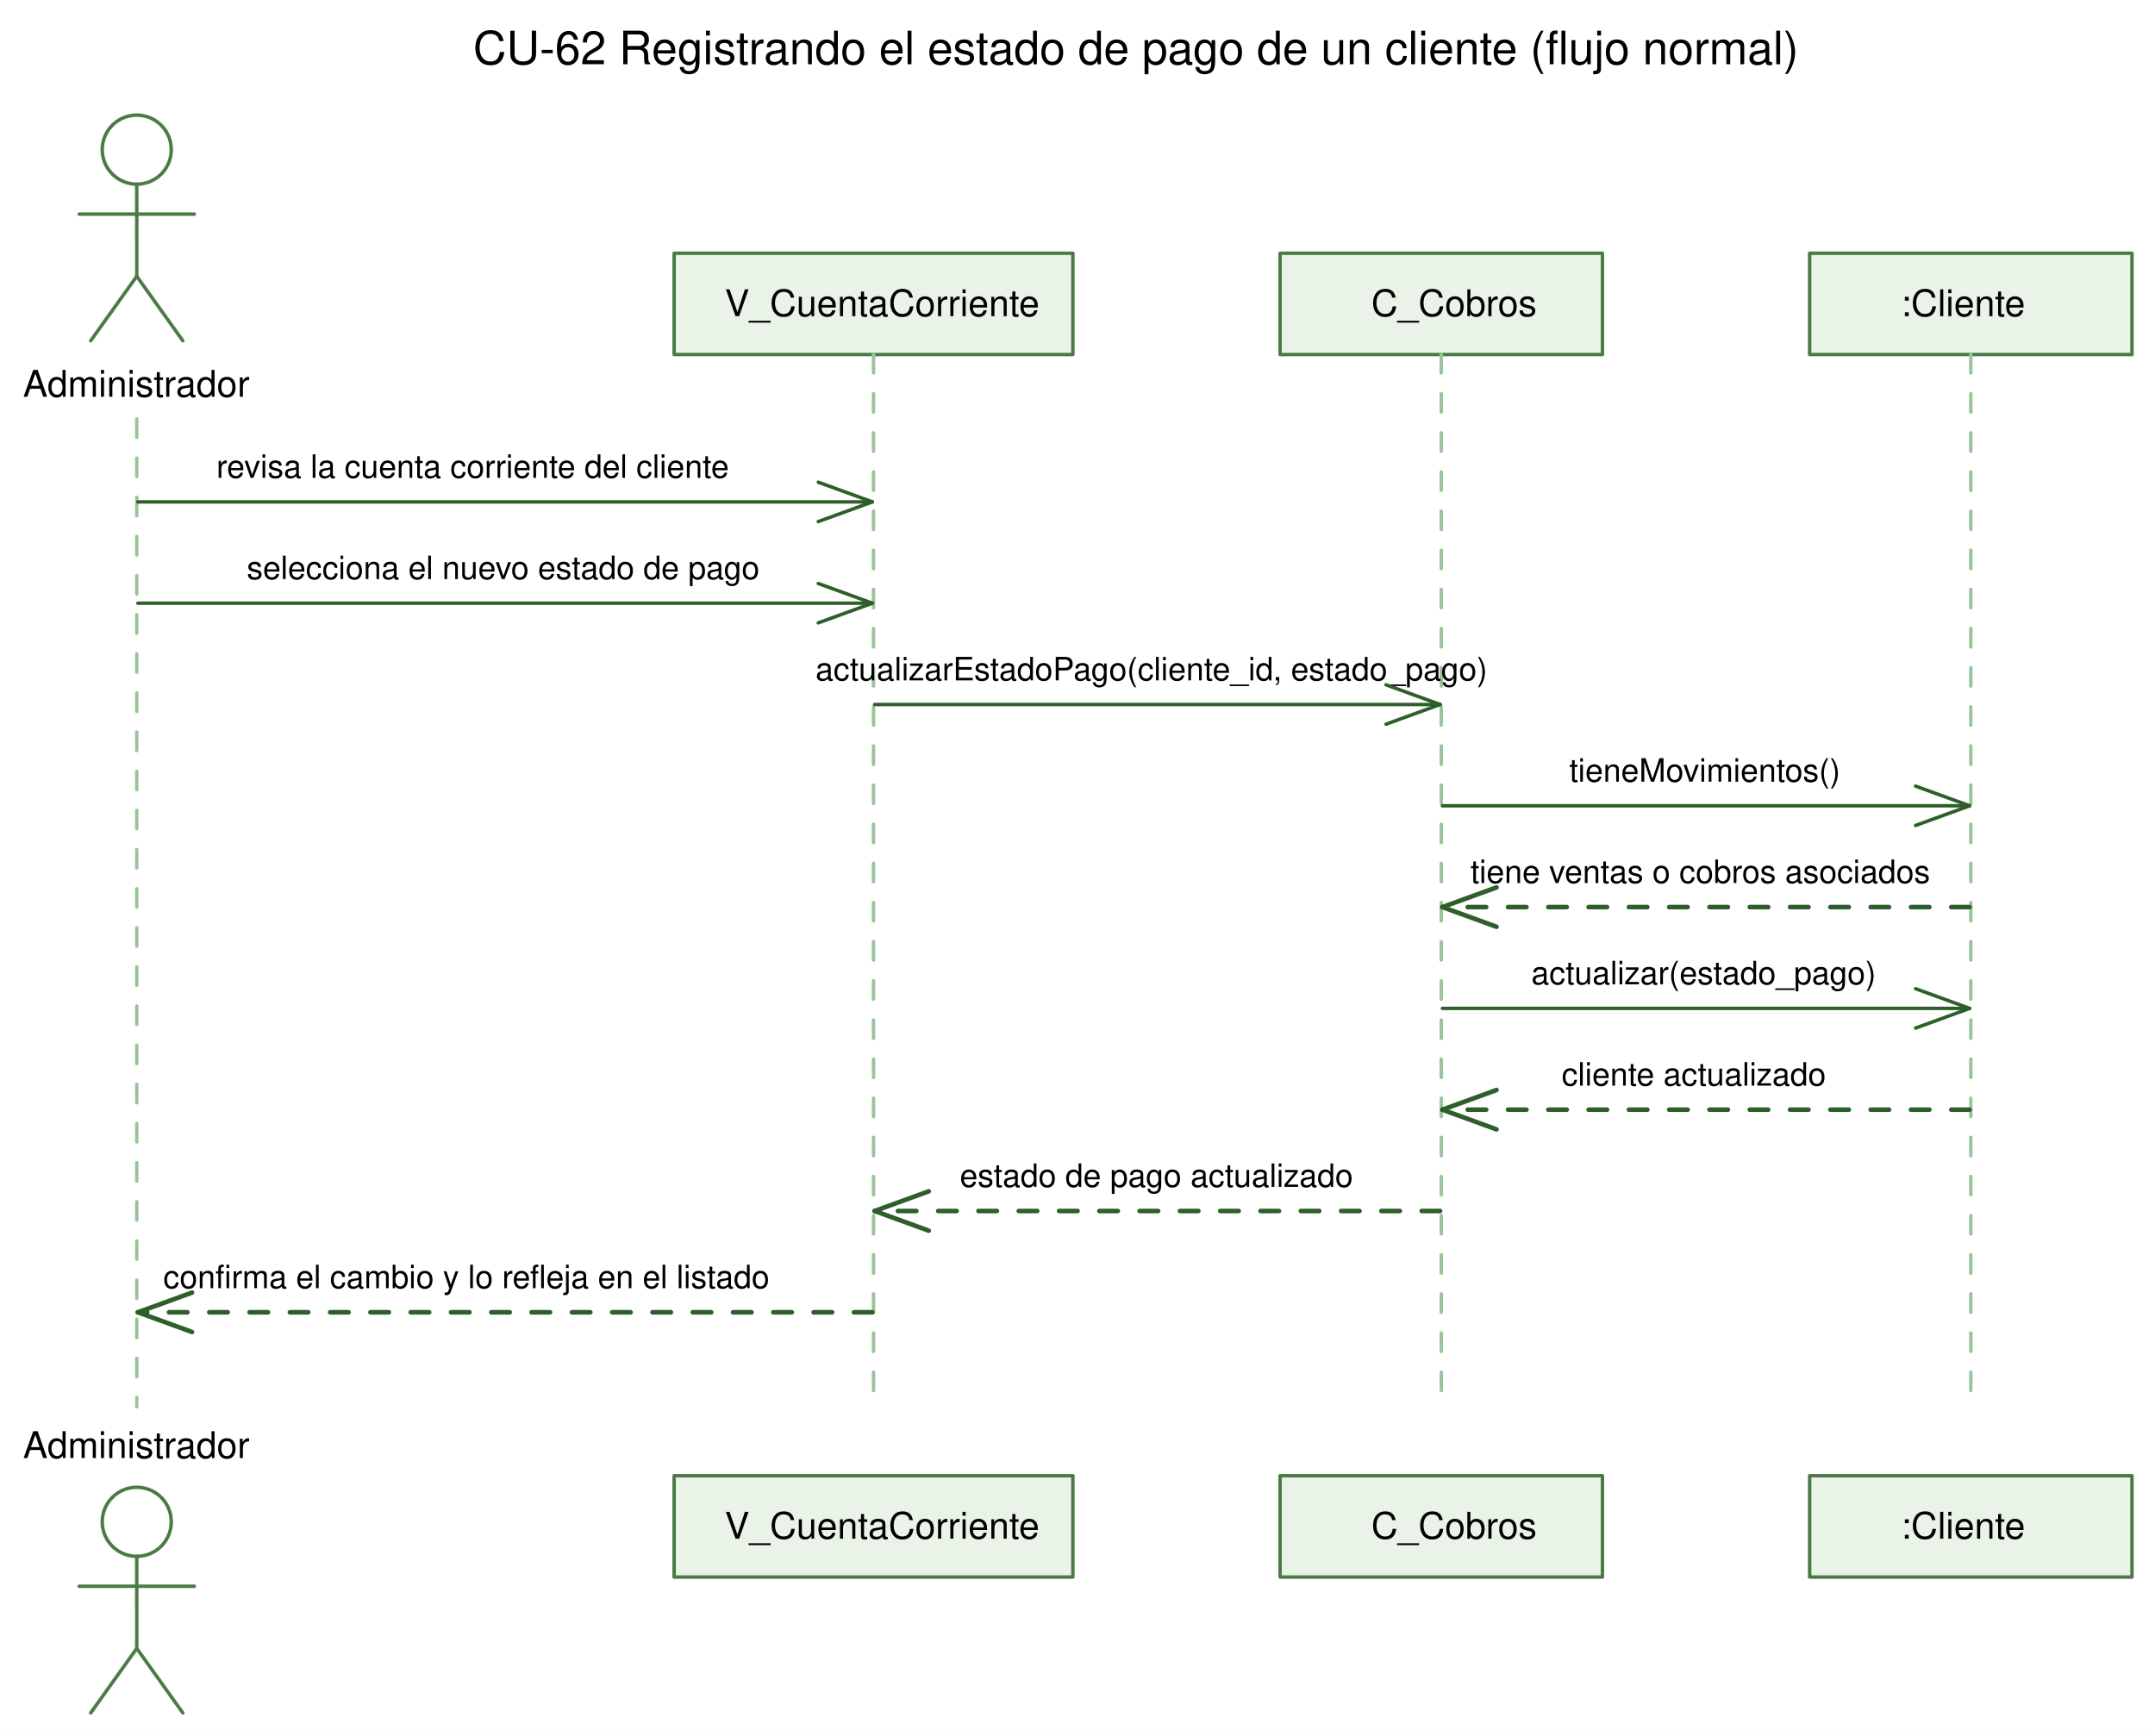
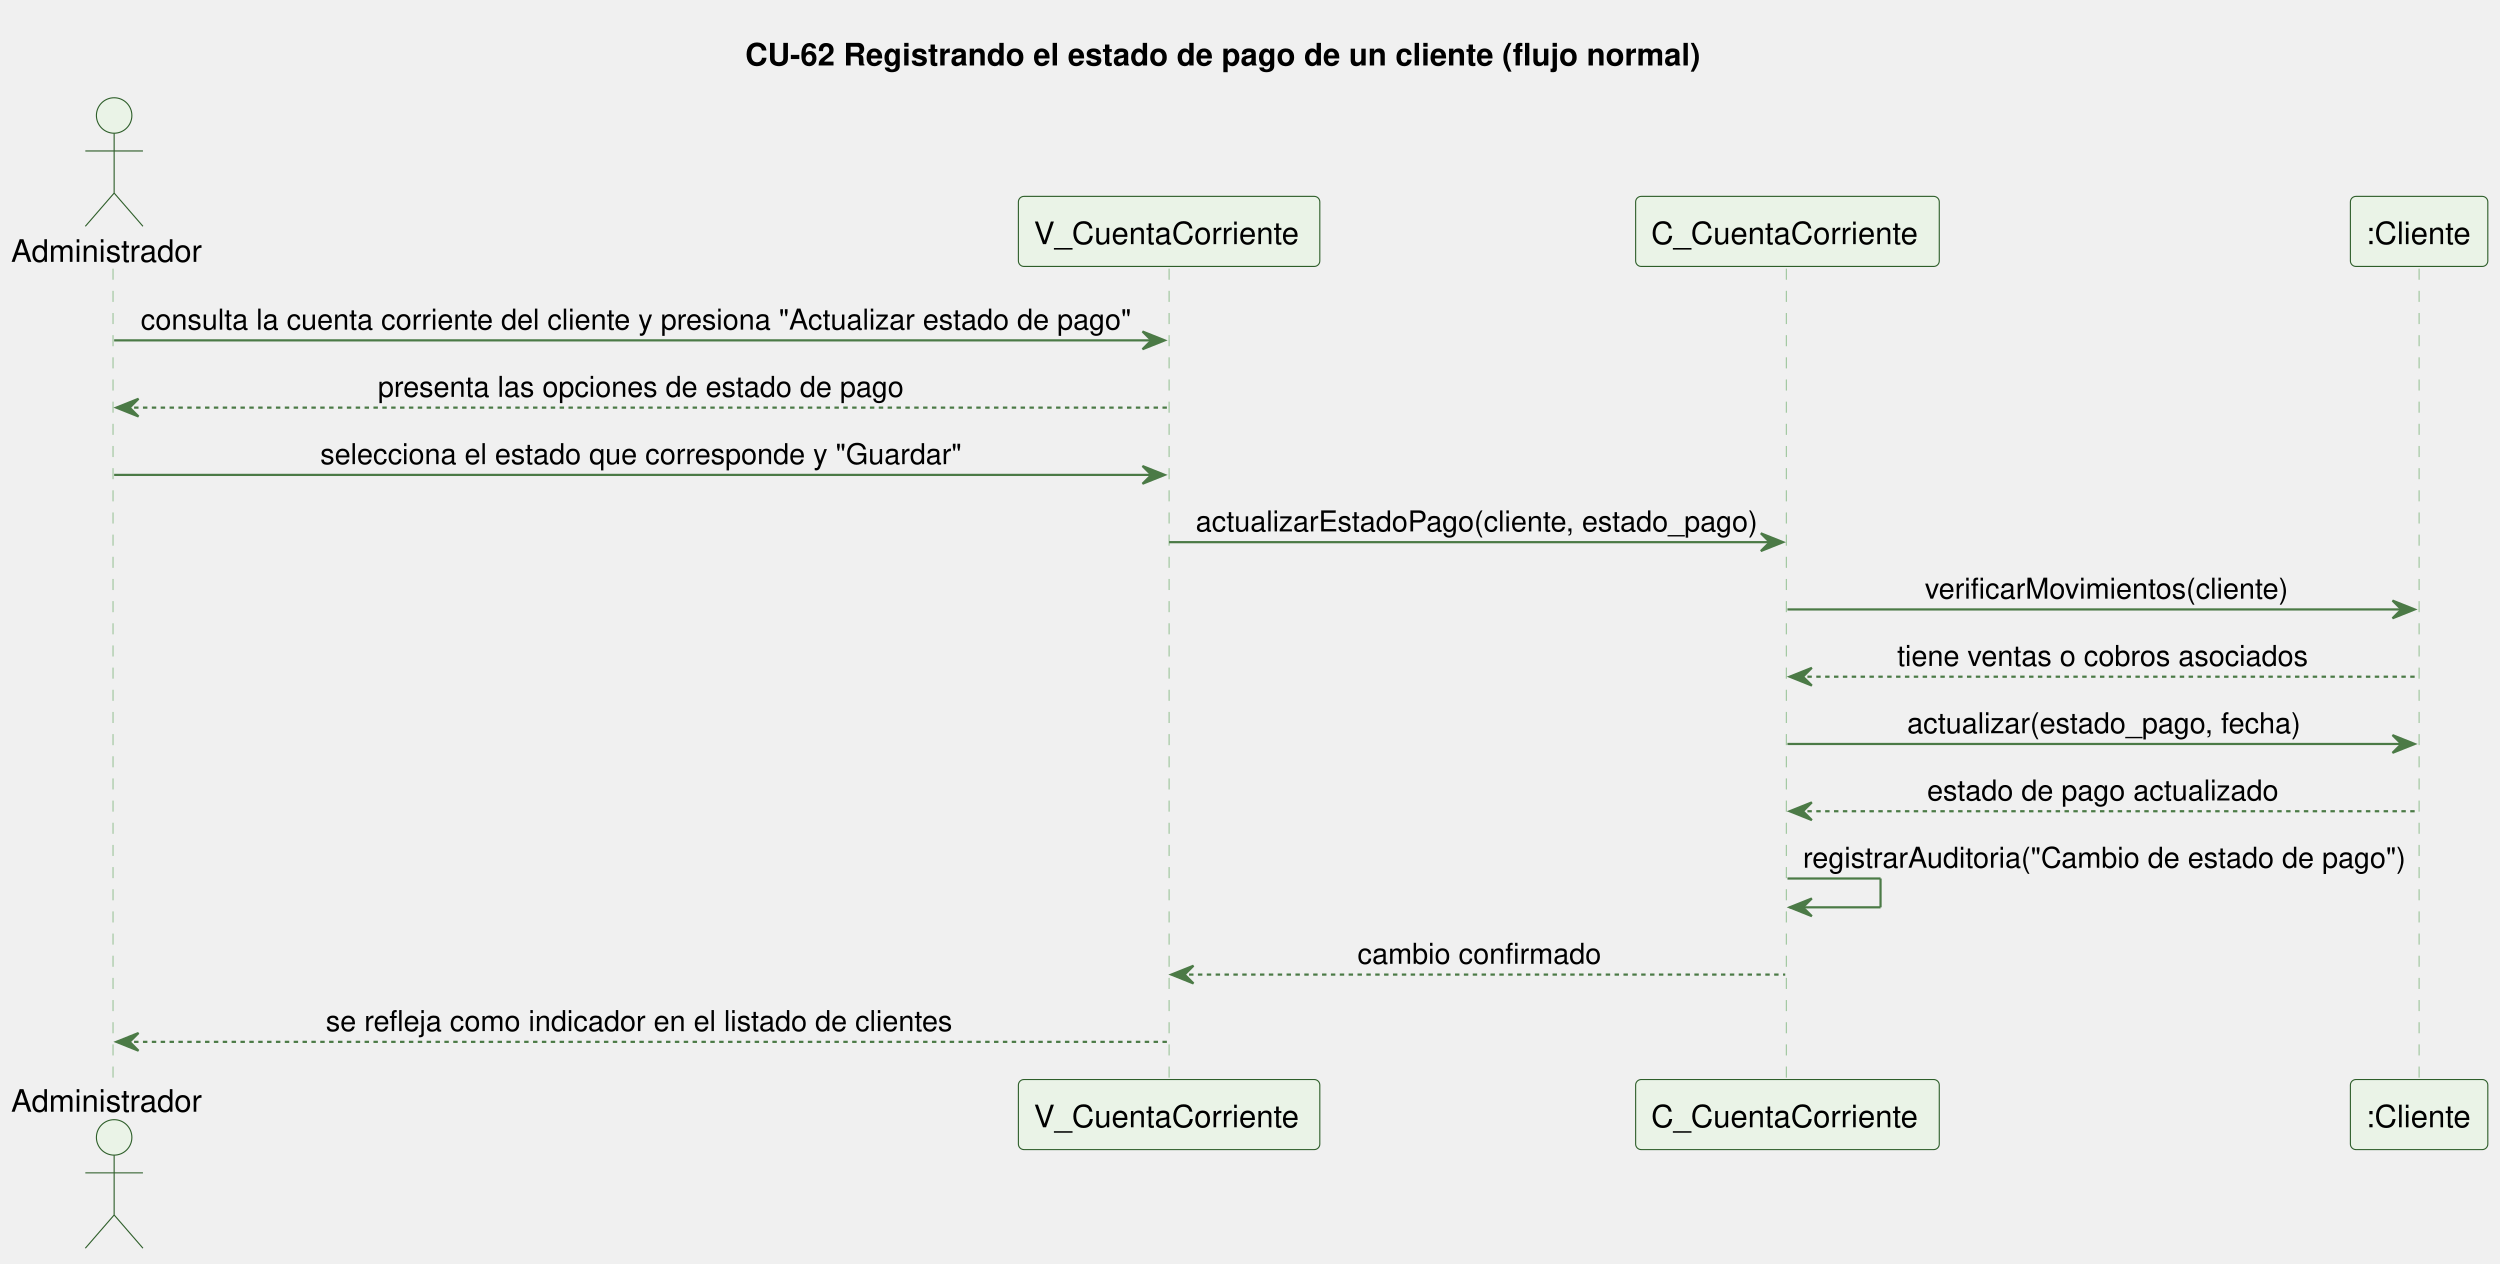
- <svg xmlns="http://www.w3.org/2000/svg" version="1.1" viewBox="0 0 936 754" width="936" height="754">
-   <defs>
-     <style class="style-fonts">
-       </style>
-   </defs>
-   <rect x="0" y="0" width="936" height="754" fill="#ffffff" />
-   <g transform="translate(205.5 10) rotate(0 288.501 12.5)">
-     <text x="0" y="17.9" font-family="Helvetica, Segoe UI Emoji" font-size="20px" fill="#000000" text-anchor="start" style="white-space: pre;" direction="ltr" dominant-baseline="alphabetic">CU-62 Registrando el estado de pago de un cliente (flujo normal)</text>
-   </g>
-   <g stroke-linecap="round" transform="translate(44.4 50) rotate(0 15 15)">
-     <path d="M30 15 C30 15.87, 29.92 16.75, 29.77 17.6 C29.62 18.46, 29.39 19.31, 29.1 20.13 C28.8 20.95, 28.42 21.75, 27.99 22.5 C27.56 23.25, 27.05 23.98, 26.49 24.64 C25.93 25.31, 25.31 25.93, 24.64 26.49 C23.98 27.05, 23.25 27.56, 22.5 27.99 C21.75 28.42, 20.95 28.8, 20.13 29.1 C19.31 29.39, 18.46 29.62, 17.6 29.77 C16.75 29.92, 15.87 30, 15 30 C14.13 30, 13.25 29.92, 12.4 29.77 C11.54 29.62, 10.69 29.39, 9.87 29.1 C9.05 28.8, 8.25 28.42, 7.5 27.99 C6.75 27.56, 6.02 27.05, 5.36 26.49 C4.69 25.93, 4.07 25.31, 3.51 24.64 C2.95 23.98, 2.44 23.25, 2.01 22.5 C1.58 21.75, 1.2 20.95, 0.9 20.13 C0.61 19.31, 0.38 18.46, 0.23 17.6 C0.08 16.75, 0 15.87, 0 15 C0 14.13, 0.08 13.25, 0.23 12.4 C0.38 11.54, 0.61 10.69, 0.9 9.87 C1.2 9.05, 1.58 8.25, 2.01 7.5 C2.44 6.75, 2.95 6.02, 3.51 5.36 C4.07 4.69, 4.69 4.07, 5.36 3.51 C6.02 2.95, 6.75 2.44, 7.5 2.01 C8.25 1.58, 9.05 1.2, 9.87 0.9 C10.69 0.61, 11.54 0.38, 12.4 0.23 C13.25 0.08, 14.13 0, 15 0 C15.87 0, 16.75 0.08, 17.6 0.23 C18.46 0.38, 19.31 0.61, 20.13 0.9 C20.95 1.2, 21.75 1.58, 22.5 2.01 C23.25 2.44, 23.98 2.95, 24.64 3.51 C25.31 4.07, 25.93 4.69, 26.49 5.36 C27.05 6.02, 27.56 6.75, 27.99 7.5 C28.42 8.25, 28.8 9.05, 29.1 9.87 C29.39 10.69, 29.62 11.54, 29.77 12.4 C29.92 13.25, 29.96 14.57, 30 15 C30.04 15.43, 30.04 14.57, 30 15" stroke="#4B7A46" stroke-width="1.5" fill="none" />
-   </g>
-   <g stroke-linecap="round">
-     <g transform="translate(59.4 80) rotate(0 0.005 20)">
-       <path d="M0 0 C0 11.9, 0.01 23.8, 0.01 40 M0 0 C0 8.96, 0 17.92, 0.01 40" stroke="#4B7A46" stroke-width="1.5" fill="none" />
-     </g>
-   </g>
-   <mask />
-   <g stroke-linecap="round">
-     <g transform="translate(34.4 93) rotate(0 25 0)">
-       <path d="M0 0 C11.97 0, 23.94 0, 50 0 M0 0 C12.82 0, 25.64 0, 50 0" stroke="#4B7A46" stroke-width="1.5" fill="none" />
-     </g>
-   </g>
-   <mask />
-   <g stroke-linecap="round">
-     <g transform="translate(39.4 148) rotate(0 10 -14)">
-       <path d="M0 0 C4.59 -6.42, 9.17 -12.84, 20 -28 M0 0 C7.51 -10.52, 15.03 -21.04, 20 -28" stroke="#4B7A46" stroke-width="1.5" fill="none" />
-     </g>
-   </g>
-   <mask />
-   <g stroke-linecap="round">
-     <g transform="translate(59.4 120) rotate(0 10 14)">
-       <path d="M0 0 C5.56 7.78, 11.12 15.57, 20 28 M0 0 C4.11 5.75, 8.22 11.51, 20 28" stroke="#4B7A46" stroke-width="1.5" fill="none" />
-     </g>
-   </g>
-   <mask />
-   <g transform="translate(10 158) rotate(0 49.35156 10)">
-     <text x="0" y="14.32" font-family="Helvetica, Segoe UI Emoji" font-size="16px" fill="#000000" text-anchor="start" style="white-space: pre;" direction="ltr" dominant-baseline="alphabetic">Administrador</text>
-   </g>
-   <g stroke-linecap="round" transform="translate(292.8 110) rotate(0 86.6 22)">
-     <path d="M0 0 L173.2 0 L173.2 44 L0 44" stroke="none" stroke-width="0" fill="#EAF3E7" />
-     <path d="M0 0 C53.13 0, 106.26 0, 173.2 0 M0 0 C62.16 0, 124.33 0, 173.2 0 M173.2 0 C173.2 15.28, 173.2 30.55, 173.2 44 M173.2 0 C173.2 11.72, 173.2 23.44, 173.2 44 M173.2 44 C135.2 44, 97.2 44, 0 44 M173.2 44 C136.5 44, 99.8 44, 0 44 M0 44 C0 29.13, 0 14.27, 0 0 M0 44 C0 28.65, 0 13.31, 0 0" stroke="#4B7A46" stroke-width="1.5" fill="none" />
-   </g>
-   <g transform="translate(314.8 123) rotate(0 68.48438 10)">
-     <text x="0" y="14.32" font-family="Helvetica, Segoe UI Emoji" font-size="16px" fill="#000000" text-anchor="start" style="white-space: pre;" direction="ltr" dominant-baseline="alphabetic">V_CuentaCorriente</text>
-   </g>
-   <g stroke-linecap="round" transform="translate(556 110) rotate(0 70 22)">
-     <path d="M0 0 L140 0 L140 44 L0 44" stroke="none" stroke-width="0" fill="#EAF3E7" />
-     <path d="M0 0 C55.47 0, 110.95 0, 140 0 M0 0 C33.01 0, 66.01 0, 140 0 M140 0 C140 10.92, 140 21.84, 140 44 M140 0 C140 12.65, 140 25.31, 140 44 M140 44 C110.83 44, 81.66 44, 0 44 M140 44 C104.39 44, 68.79 44, 0 44 M0 44 C0 32.8, 0 21.61, 0 0 M0 44 C0 34.65, 0 25.3, 0 0" stroke="#4B7A46" stroke-width="1.5" fill="none" />
-   </g>
-   <g transform="translate(595.6 123) rotate(0 36.01562 10)">
-     <text x="0" y="14.32" font-family="Helvetica, Segoe UI Emoji" font-size="16px" fill="#000000" text-anchor="start" style="white-space: pre;" direction="ltr" dominant-baseline="alphabetic">C_Cobros</text>
-   </g>
-   <g stroke-linecap="round" transform="translate(786 110) rotate(0 70 22)">
-     <path d="M0 0 L140 0 L140 44 L0 44" stroke="none" stroke-width="0" fill="#EAF3E7" />
-     <path d="M0 0 C43.17 0, 86.34 0, 140 0 M0 0 C29.41 0, 58.81 0, 140 0 M140 0 C140 12.51, 140 25.02, 140 44 M140 0 C140 12.3, 140 24.6, 140 44 M140 44 C96.3 44, 52.6 44, 0 44 M140 44 C95.97 44, 51.94 44, 0 44 M0 44 C0 34.16, 0 24.32, 0 0 M0 44 C0 30.96, 0 17.93, 0 0" stroke="#4B7A46" stroke-width="1.5" fill="none" />
-   </g>
-   <g transform="translate(825.6 123) rotate(0 27.125 10)">
-     <text x="0" y="14.32" font-family="Helvetica, Segoe UI Emoji" font-size="16px" fill="#000000" text-anchor="start" style="white-space: pre;" direction="ltr" dominant-baseline="alphabetic">:Cliente</text>
-   </g>
-   <g stroke-linecap="round">
-     <g transform="translate(59.4 182) rotate(0 0.005 214.5)">
-       <path d="M0 0 C0 155.92, 0.01 311.83, 0.01 429" stroke="#9CC49A" stroke-width="1.5" fill="none" stroke-dasharray="8 9" />
-     </g>
-   </g>
-   <mask />
-   <g stroke-linecap="round">
-     <g transform="translate(379.4 154) rotate(0 0.005 228.5)">
-       <path d="M0 0 C0 151.42, 0.01 302.85, 0.01 457" stroke="#9CC49A" stroke-width="1.5" fill="none" stroke-dasharray="8 9" />
-     </g>
-   </g>
-   <mask />
-   <g stroke-linecap="round">
-     <g transform="translate(626 154) rotate(0 0.005 228.5)">
-       <path d="M0 0 C0 129.62, 0.01 259.23, 0.01 457" stroke="#9CC49A" stroke-width="1.5" fill="none" stroke-dasharray="8 9" />
-     </g>
-   </g>
-   <mask />
-   <g stroke-linecap="round">
-     <g transform="translate(856 154) rotate(0 0.005 228.5)">
-       <path d="M0 0 C0 153.88, 0.01 307.76, 0.01 457" stroke="#9CC49A" stroke-width="1.5" fill="none" stroke-dasharray="8 9" />
-     </g>
-   </g>
-   <mask />
-   <g transform="translate(94 195) rotate(0 111.6719 8.75)">
-     <text x="0" y="12.53" font-family="Helvetica, Segoe UI Emoji" font-size="14px" fill="#000000" text-anchor="start" style="white-space: pre;" direction="ltr" dominant-baseline="alphabetic">revisa la cuenta corriente del cliente</text>
-   </g>
-   <g stroke-linecap="round">
-     <g transform="translate(59.9 218) rotate(0 159.5 0)">
-       <path d="M0 0 C109.39 0, 218.77 0, 319 0 M0 0 C109.11 0, 218.23 0, 319 0" stroke="#2E5E2A" stroke-width="1.5" fill="none" />
-     </g>
-     <g transform="translate(59.9 218) rotate(0 159.5 0)">
-       <path d="M295.51 8.55 C303.56 5.62, 311.62 2.69, 319 0 M295.51 8.55 C303.54 5.63, 311.58 2.7, 319 0" stroke="#2E5E2A" stroke-width="1.5" fill="none" />
-     </g>
-     <g transform="translate(59.9 218) rotate(0 159.5 0)">
-       <path d="M295.51 -8.55 C303.56 -5.62, 311.62 -2.69, 319 0 M295.51 -8.55 C303.54 -5.63, 311.58 -2.7, 319 0" stroke="#2E5E2A" stroke-width="1.5" fill="none" />
-     </g>
-   </g>
-   <mask />
-   <g transform="translate(107.2 239) rotate(0 111.6958 8.75)">
-     <text x="0" y="12.53" font-family="Helvetica, Segoe UI Emoji" font-size="14px" fill="#000000" text-anchor="start" style="white-space: pre;" direction="ltr" dominant-baseline="alphabetic">selecciona el nuevo estado de pago</text>
-   </g>
-   <g stroke-linecap="round">
-     <g transform="translate(59.9 262) rotate(0 159.5 0)">
-       <path d="M0 0 C122.97 0, 245.93 0, 319 0 M0 0 C110.71 0, 221.43 0, 319 0" stroke="#2E5E2A" stroke-width="1.5" fill="none" />
-     </g>
-     <g transform="translate(59.9 262) rotate(0 159.5 0)">
-       <path d="M295.51 8.55 C304.56 5.25, 313.62 1.96, 319 0 M295.51 8.55 C303.66 5.58, 311.81 2.62, 319 0" stroke="#2E5E2A" stroke-width="1.5" fill="none" />
-     </g>
-     <g transform="translate(59.9 262) rotate(0 159.5 0)">
-       <path d="M295.51 -8.55 C304.56 -5.25, 313.62 -1.96, 319 0 M295.51 -8.55 C303.66 -5.58, 311.81 -2.62, 319 0" stroke="#2E5E2A" stroke-width="1.5" fill="none" />
-     </g>
-   </g>
-   <mask />
-   <g transform="translate(354.2 283) rotate(0 146.7095 8.75)">
-     <text x="0" y="12.53" font-family="Helvetica, Segoe UI Emoji" font-size="14px" fill="#000000" text-anchor="start" style="white-space: pre;" direction="ltr" dominant-baseline="alphabetic">actualizarEstadoPago(cliente_id, estado_pago)</text>
-   </g>
-   <g stroke-linecap="round">
-     <g transform="translate(379.9 306) rotate(0 122.8 0)">
-       <path d="M0 0 C78.29 0, 156.57 0, 245.6 0 M0 0 C72.62 0, 145.25 0, 245.6 0" stroke="#2E5E2A" stroke-width="1.5" fill="none" />
-     </g>
-     <g transform="translate(379.9 306) rotate(0 122.8 0)">
-       <path d="M222.11 8.55 C229.6 5.82, 237.08 3.1, 245.6 0 M222.11 8.55 C229.05 6.02, 236 3.49, 245.6 0" stroke="#2E5E2A" stroke-width="1.5" fill="none" />
-     </g>
-     <g transform="translate(379.9 306) rotate(0 122.8 0)">
-       <path d="M222.11 -8.55 C229.6 -5.82, 237.08 -3.1, 245.6 0 M222.11 -8.55 C229.05 -6.02, 236 -3.49, 245.6 0" stroke="#2E5E2A" stroke-width="1.5" fill="none" />
-     </g>
-   </g>
-   <mask />
-   <g transform="translate(681.6 327) rotate(0 59.13086 8.75)">
-     <text x="0" y="12.53" font-family="Helvetica, Segoe UI Emoji" font-size="14px" fill="#000000" text-anchor="start" style="white-space: pre;" direction="ltr" dominant-baseline="alphabetic">tieneMovimientos()</text>
-   </g>
-   <g stroke-linecap="round">
-     <g transform="translate(626.5 350) rotate(0 114.5 0)">
-       <path d="M0 0 C54.4 0, 108.81 0, 229 0 M0 0 C87.7 0, 175.39 0, 229 0" stroke="#2E5E2A" stroke-width="1.5" fill="none" />
-     </g>
-     <g transform="translate(626.5 350) rotate(0 114.5 0)">
-       <path d="M205.51 8.55 C211.09 6.52, 216.67 4.49, 229 0 M205.51 8.55 C214.5 5.28, 223.5 2, 229 0" stroke="#2E5E2A" stroke-width="1.5" fill="none" />
-     </g>
-     <g transform="translate(626.5 350) rotate(0 114.5 0)">
-       <path d="M205.51 -8.55 C211.09 -6.52, 216.67 -4.49, 229 0 M205.51 -8.55 C214.5 -5.28, 223.5 -2, 229 0" stroke="#2E5E2A" stroke-width="1.5" fill="none" />
-     </g>
-   </g>
-   <mask />
-   <g transform="translate(638.7 371) rotate(0 100.0063 8.75)">
-     <text x="0" y="12.53" font-family="Helvetica, Segoe UI Emoji" font-size="14px" fill="#000000" text-anchor="start" style="white-space: pre;" direction="ltr" dominant-baseline="alphabetic">tiene ventas o cobros asociados</text>
-   </g>
-   <g stroke-linecap="round">
-     <g transform="translate(855.5 394) rotate(0 -114.5 0)">
-       <path d="M0 0 C-49.39 0, -98.77 0, -229 0" stroke="#2E5E2A" stroke-width="2" fill="none" stroke-dasharray="8 9.5" />
-     </g>
-     <g transform="translate(855.5 394) rotate(0 -114.5 0)">
-       <path d="M-205.51 -8.55 C-210.57 -6.71, -215.64 -4.86, -229 0" stroke="#2E5E2A" stroke-width="2" fill="none" />
-     </g>
-     <g transform="translate(855.5 394) rotate(0 -114.5 0)">
-       <path d="M-205.51 8.55 C-210.57 6.71, -215.64 4.86, -229 0" stroke="#2E5E2A" stroke-width="2" fill="none" />
-     </g>
-   </g>
-   <mask />
-   <g transform="translate(665.1 415) rotate(0 75.10303 8.75)">
-     <text x="0" y="12.53" font-family="Helvetica, Segoe UI Emoji" font-size="14px" fill="#000000" text-anchor="start" style="white-space: pre;" direction="ltr" dominant-baseline="alphabetic">actualizar(estado_pago)</text>
-   </g>
-   <g stroke-linecap="round">
-     <g transform="translate(626.5 438) rotate(0 114.5 0)">
-       <path d="M0 0 C62.18 0, 124.35 0, 229 0 M0 0 C60.21 0, 120.41 0, 229 0" stroke="#2E5E2A" stroke-width="1.5" fill="none" />
-     </g>
-     <g transform="translate(626.5 438) rotate(0 114.5 0)">
-       <path d="M205.51 8.55 C211.89 6.23, 218.26 3.91, 229 0 M205.51 8.55 C211.68 6.3, 217.86 4.05, 229 0" stroke="#2E5E2A" stroke-width="1.5" fill="none" />
-     </g>
-     <g transform="translate(626.5 438) rotate(0 114.5 0)">
-       <path d="M205.51 -8.55 C211.89 -6.23, 218.26 -3.91, 229 0 M205.51 -8.55 C211.68 -6.3, 217.86 -4.05, 229 0" stroke="#2E5E2A" stroke-width="1.5" fill="none" />
-     </g>
-   </g>
-   <mask />
-   <g transform="translate(678.3 459) rotate(0 57.59277 8.75)">
-     <text x="0" y="12.53" font-family="Helvetica, Segoe UI Emoji" font-size="14px" fill="#000000" text-anchor="start" style="white-space: pre;" direction="ltr" dominant-baseline="alphabetic">cliente actualizado</text>
-   </g>
-   <g stroke-linecap="round">
-     <g transform="translate(855.5 482) rotate(0 -114.5 0)">
-       <path d="M0 0 C-52.48 0, -104.97 0, -229 0" stroke="#2E5E2A" stroke-width="2" fill="none" stroke-dasharray="8 9.5" />
-     </g>
-     <g transform="translate(855.5 482) rotate(0 -114.5 0)">
-       <path d="M-205.51 -8.55 C-210.89 -6.59, -216.28 -4.63, -229 0" stroke="#2E5E2A" stroke-width="2" fill="none" />
-     </g>
-     <g transform="translate(855.5 482) rotate(0 -114.5 0)">
-       <path d="M-205.51 8.55 C-210.89 6.59, -216.28 4.63, -229 0" stroke="#2E5E2A" stroke-width="2" fill="none" />
-     </g>
-   </g>
-   <mask />
-   <g transform="translate(416.9 503) rotate(0 85.62354 8.75)">
-     <text x="0" y="12.53" font-family="Helvetica, Segoe UI Emoji" font-size="14px" fill="#000000" text-anchor="start" style="white-space: pre;" direction="ltr" dominant-baseline="alphabetic">estado de pago actualizado</text>
-   </g>
-   <g stroke-linecap="round">
-     <g transform="translate(625.5 526) rotate(0 -122.8 0)">
-       <path d="M0 0 C-90.68 0, -181.36 0, -245.6 0" stroke="#2E5E2A" stroke-width="2" fill="none" stroke-dasharray="8 9.5" />
-     </g>
-     <g transform="translate(625.5 526) rotate(0 -122.8 0)">
-       <path d="M-222.11 -8.55 C-230.78 -5.39, -239.46 -2.24, -245.6 0" stroke="#2E5E2A" stroke-width="2" fill="none" />
-     </g>
-     <g transform="translate(625.5 526) rotate(0 -122.8 0)">
-       <path d="M-222.11 8.55 C-230.78 5.39, -239.46 2.24, -245.6 0" stroke="#2E5E2A" stroke-width="2" fill="none" />
-     </g>
-   </g>
-   <mask />
-   <g transform="translate(70.9 547) rotate(0 131.896 8.75)">
-     <text x="0" y="12.53" font-family="Helvetica, Segoe UI Emoji" font-size="14px" fill="#000000" text-anchor="start" style="white-space: pre;" direction="ltr" dominant-baseline="alphabetic">confirma el cambio y lo refleja en el listado</text>
-   </g>
-   <g stroke-linecap="round">
-     <g transform="translate(378.9 570) rotate(0 -159.5 0)">
-       <path d="M0 0 C-64.72 0, -129.45 0, -319 0" stroke="#2E5E2A" stroke-width="2" fill="none" stroke-dasharray="8 9.5" />
-     </g>
-     <g transform="translate(378.9 570) rotate(0 -159.5 0)">
-       <path d="M-295.51 -8.55 C-300.27 -6.82, -305.04 -5.08, -319 0" stroke="#2E5E2A" stroke-width="2" fill="none" />
-     </g>
-     <g transform="translate(378.9 570) rotate(0 -159.5 0)">
-       <path d="M-295.51 8.55 C-300.27 6.82, -305.04 5.08, -319 0" stroke="#2E5E2A" stroke-width="2" fill="none" />
-     </g>
-   </g>
-   <mask />
-   <g transform="translate(10 619) rotate(0 49.35156 10)">
-     <text x="0" y="14.32" font-family="Helvetica, Segoe UI Emoji" font-size="16px" fill="#000000" text-anchor="start" style="white-space: pre;" direction="ltr" dominant-baseline="alphabetic">Administrador</text>
-   </g>
-   <g stroke-linecap="round" transform="translate(44.4 646) rotate(0 15 15)">
-     <path d="M30 15 C30 15.87, 29.92 16.75, 29.77 17.6 C29.62 18.46, 29.39 19.31, 29.1 20.13 C28.8 20.95, 28.42 21.75, 27.99 22.5 C27.56 23.25, 27.05 23.98, 26.49 24.64 C25.93 25.31, 25.31 25.93, 24.64 26.49 C23.98 27.05, 23.25 27.56, 22.5 27.99 C21.75 28.42, 20.95 28.8, 20.13 29.1 C19.31 29.39, 18.46 29.62, 17.6 29.77 C16.75 29.92, 15.87 30, 15 30 C14.13 30, 13.25 29.92, 12.4 29.77 C11.54 29.62, 10.69 29.39, 9.87 29.1 C9.05 28.8, 8.25 28.42, 7.5 27.99 C6.75 27.56, 6.02 27.05, 5.36 26.49 C4.69 25.93, 4.07 25.31, 3.51 24.64 C2.95 23.98, 2.44 23.25, 2.01 22.5 C1.58 21.75, 1.2 20.95, 0.9 20.13 C0.61 19.31, 0.38 18.46, 0.23 17.6 C0.08 16.75, 0 15.87, 0 15 C0 14.13, 0.08 13.25, 0.23 12.4 C0.38 11.54, 0.61 10.69, 0.9 9.87 C1.2 9.05, 1.58 8.25, 2.01 7.5 C2.44 6.75, 2.95 6.02, 3.51 5.36 C4.07 4.69, 4.69 4.07, 5.36 3.51 C6.02 2.95, 6.75 2.44, 7.5 2.01 C8.25 1.58, 9.05 1.2, 9.87 0.9 C10.69 0.61, 11.54 0.38, 12.4 0.23 C13.25 0.08, 14.13 0, 15 0 C15.87 0, 16.75 0.08, 17.6 0.23 C18.46 0.38, 19.31 0.61, 20.13 0.9 C20.95 1.2, 21.75 1.58, 22.5 2.01 C23.25 2.44, 23.98 2.95, 24.64 3.51 C25.31 4.07, 25.93 4.69, 26.49 5.36 C27.05 6.02, 27.56 6.75, 27.99 7.5 C28.42 8.25, 28.8 9.05, 29.1 9.87 C29.39 10.69, 29.62 11.54, 29.77 12.4 C29.92 13.25, 29.96 14.57, 30 15 C30.04 15.43, 30.04 14.57, 30 15" stroke="#4B7A46" stroke-width="1.5" fill="none" />
-   </g>
-   <g stroke-linecap="round">
-     <g transform="translate(59.4 676) rotate(0 0.005 20)">
-       <path d="M0 0 C0 11.46, 0.01 22.93, 0.01 40 M0 0 C0 14.19, 0.01 28.37, 0.01 40" stroke="#4B7A46" stroke-width="1.5" fill="none" />
-     </g>
-   </g>
-   <mask />
-   <g stroke-linecap="round">
-     <g transform="translate(34.4 689) rotate(0 25 0)">
-       <path d="M0 0 C11.85 0, 23.69 0, 50 0 M0 0 C12.08 0, 24.16 0, 50 0" stroke="#4B7A46" stroke-width="1.5" fill="none" />
-     </g>
-   </g>
-   <mask />
-   <g stroke-linecap="round">
-     <g transform="translate(39.4 744) rotate(0 10 -14)">
-       <path d="M0 0 C6.39 -8.95, 12.78 -17.89, 20 -28 M0 0 C5.47 -7.65, 10.93 -15.3, 20 -28" stroke="#4B7A46" stroke-width="1.5" fill="none" />
-     </g>
-   </g>
-   <mask />
-   <g stroke-linecap="round">
-     <g transform="translate(59.4 716) rotate(0 10 14)">
-       <path d="M0 0 C6.75 9.46, 13.51 18.91, 20 28 M0 0 C4.66 6.53, 9.33 13.06, 20 28" stroke="#4B7A46" stroke-width="1.5" fill="none" />
-     </g>
-   </g>
-   <mask />
-   <g stroke-linecap="round" transform="translate(292.8 641) rotate(0 86.6 22)">
-     <path d="M0 0 L173.2 0 L173.2 44 L0 44" stroke="none" stroke-width="0" fill="#EAF3E7" />
-     <path d="M0 0 C35.04 0, 70.08 0, 173.2 0 M0 0 C64.95 0, 129.9 0, 173.2 0 M173.2 0 C173.2 10.8, 173.2 21.59, 173.2 44 M173.2 0 C173.2 14.79, 173.2 29.58, 173.2 44 M173.2 44 C130.93 44, 88.67 44, 0 44 M173.2 44 C121.23 44, 69.27 44, 0 44 M0 44 C0 26.8, 0 9.61, 0 0 M0 44 C0 27.33, 0 10.66, 0 0" stroke="#4B7A46" stroke-width="1.5" fill="none" />
-   </g>
-   <g transform="translate(314.8 654) rotate(0 68.48438 10)">
-     <text x="0" y="14.32" font-family="Helvetica, Segoe UI Emoji" font-size="16px" fill="#000000" text-anchor="start" style="white-space: pre;" direction="ltr" dominant-baseline="alphabetic">V_CuentaCorriente</text>
-   </g>
-   <g stroke-linecap="round" transform="translate(556 641) rotate(0 70 22)">
-     <path d="M0 0 L140 0 L140 44 L0 44" stroke="none" stroke-width="0" fill="#EAF3E7" />
-     <path d="M0 0 C53.4 0, 106.79 0, 140 0 M0 0 C40.72 0, 81.44 0, 140 0 M140 0 C140 9.15, 140 18.3, 140 44 M140 0 C140 12.97, 140 25.94, 140 44 M140 44 C98.2 44, 56.4 44, 0 44 M140 44 C107.37 44, 74.73 44, 0 44 M0 44 C0 30.68, 0 17.35, 0 0 M0 44 C0 31.55, 0 19.11, 0 0" stroke="#4B7A46" stroke-width="1.5" fill="none" />
-   </g>
-   <g transform="translate(595.6 654) rotate(0 36.01562 10)">
-     <text x="0" y="14.32" font-family="Helvetica, Segoe UI Emoji" font-size="16px" fill="#000000" text-anchor="start" style="white-space: pre;" direction="ltr" dominant-baseline="alphabetic">C_Cobros</text>
-   </g>
-   <g stroke-linecap="round" transform="translate(786 641) rotate(0 70 22)">
-     <path d="M0 0 L140 0 L140 44 L0 44" stroke="none" stroke-width="0" fill="#EAF3E7" />
-     <path d="M0 0 C50.75 0, 101.49 0, 140 0 M0 0 C36.28 0, 72.56 0, 140 0 M140 0 C140 15.73, 140 31.46, 140 44 M140 0 C140 16.67, 140 33.35, 140 44 M140 44 C101.88 44, 63.75 44, 0 44 M140 44 C92.09 44, 44.18 44, 0 44 M0 44 C0 28.24, 0 12.48, 0 0 M0 44 C0 28.45, 0 12.9, 0 0" stroke="#4B7A46" stroke-width="1.5" fill="none" />
-   </g>
-   <g transform="translate(825.6 654) rotate(0 27.125 10)">
-     <text x="0" y="14.32" font-family="Helvetica, Segoe UI Emoji" font-size="16px" fill="#000000" text-anchor="start" style="white-space: pre;" direction="ltr" dominant-baseline="alphabetic">:Cliente</text>
+ <svg xmlns="http://www.w3.org/2000/svg" contentStyleType="text/css" height="570px" preserveAspectRatio="none" style="width:1128px;height:570px;background:#FFFFFF;" version="1.1" viewBox="0 0 1128 570" width="1128px" zoomAndPan="magnify">
+   <defs />
+   <g>
+     <text fill="#000000" font-family="Helvetica" font-size="14" font-weight="bold" lengthAdjust="spacing" textLength="454" x="336.25" y="29.533">CU-62 Registrando el estado de pago de un cliente (flujo normal)</text>
+     <line style="stroke:#9CC49A;stroke-width:0.5;stroke-dasharray:5.0,5.0;" x1="51" x2="51" y1="121.219" y2="488.086" />
+     <line style="stroke:#9CC49A;stroke-width:0.5;stroke-dasharray:5.0,5.0;" x1="527.5" x2="527.5" y1="121.219" y2="488.086" />
+     <line style="stroke:#9CC49A;stroke-width:0.5;stroke-dasharray:5.0,5.0;" x1="806" x2="806" y1="121.219" y2="488.086" />
+     <line style="stroke:#9CC49A;stroke-width:0.5;stroke-dasharray:5.0,5.0;" x1="1091.5" x2="1091.5" y1="121.219" y2="488.086" />
+     <text fill="#000000" font-family="Helvetica" font-size="14" lengthAdjust="spacing" textLength="87" x="5" y="118.143">Administrador</text>
+     <ellipse cx="51.5" cy="52.109" fill="#EAF3E7" rx="8" ry="8" style="stroke:#2E5E2A;stroke-width:0.5;" />
+     <path d="M51.5,60.109 L51.5,87.109 M38.5,68.109 L64.5,68.109 M51.5,87.109 L38.5,102.109 M51.5,87.109 L64.5,102.109 " fill="none" style="stroke:#2E5E2A;stroke-width:0.5;" />
+     <text fill="#000000" font-family="Helvetica" font-size="14" lengthAdjust="spacing" textLength="87" x="5" y="501.619">Administrador</text>
+     <ellipse cx="51.5" cy="513.195" fill="#EAF3E7" rx="8" ry="8" style="stroke:#2E5E2A;stroke-width:0.5;" />
+     <path d="M51.5,521.195 L51.5,548.195 M38.5,529.195 L64.5,529.195 M51.5,548.195 L38.5,563.195 M51.5,548.195 L64.5,563.195 " fill="none" style="stroke:#2E5E2A;stroke-width:0.5;" />
+     <rect fill="#EAF3E7" height="31.609" rx="2.5" ry="2.5" style="stroke:#2E5E2A;stroke-width:0.5;" width="136" x="459.5" y="88.609" />
+     <text fill="#000000" font-family="Helvetica" font-size="14" lengthAdjust="spacing" textLength="122" x="466.5" y="110.143">V_CuentaCorriente</text>
+     <rect fill="#EAF3E7" height="31.609" rx="2.5" ry="2.5" style="stroke:#2E5E2A;stroke-width:0.5;" width="136" x="459.5" y="487.086" />
+     <text fill="#000000" font-family="Helvetica" font-size="14" lengthAdjust="spacing" textLength="122" x="466.5" y="508.619">V_CuentaCorriente</text>
+     <rect fill="#EAF3E7" height="31.609" rx="2.5" ry="2.5" style="stroke:#2E5E2A;stroke-width:0.5;" width="137" x="738" y="88.609" />
+     <text fill="#000000" font-family="Helvetica" font-size="14" lengthAdjust="spacing" textLength="123" x="745" y="110.143">C_CuentaCorriente</text>
+     <rect fill="#EAF3E7" height="31.609" rx="2.5" ry="2.5" style="stroke:#2E5E2A;stroke-width:0.5;" width="137" x="738" y="487.086" />
+     <text fill="#000000" font-family="Helvetica" font-size="14" lengthAdjust="spacing" textLength="123" x="745" y="508.619">C_CuentaCorriente</text>
+     <rect fill="#EAF3E7" height="31.609" rx="2.5" ry="2.5" style="stroke:#2E5E2A;stroke-width:0.5;" width="62" x="1060.5" y="88.609" />
+     <text fill="#000000" font-family="Helvetica" font-size="14" lengthAdjust="spacing" textLength="48" x="1067.5" y="110.143">:Cliente</text>
+     <rect fill="#EAF3E7" height="31.609" rx="2.5" ry="2.5" style="stroke:#2E5E2A;stroke-width:0.5;" width="62" x="1060.5" y="487.086" />
+     <text fill="#000000" font-family="Helvetica" font-size="14" lengthAdjust="spacing" textLength="48" x="1067.5" y="508.619">:Cliente</text>
+     <polygon fill="#4B7A46" points="515.5,149.57,525.5,153.57,515.5,157.57,519.5,153.57" style="stroke:#4B7A46;stroke-width:1.0;" />
+     <line style="stroke:#4B7A46;stroke-width:1.0;" x1="51.5" x2="521.5" y1="153.57" y2="153.57" />
+     <text fill="#000000" font-family="Helvetica" font-size="13" lengthAdjust="spacing" textLength="452" x="63.5" y="148.714">consulta la cuenta corriente del cliente y presiona "Actualizar estado de pago"</text>
+     <polygon fill="#4B7A46" points="62.5,179.922,52.5,183.922,62.5,187.922,58.5,183.922" style="stroke:#4B7A46;stroke-width:1.0;" />
+     <line style="stroke:#4B7A46;stroke-width:1.0;stroke-dasharray:2.0,2.0;" x1="56.5" x2="526.5" y1="183.922" y2="183.922" />
+     <text fill="#000000" font-family="Helvetica" font-size="13" lengthAdjust="spacing" textLength="238" x="170.5" y="179.065">presenta las opciones de estado de pago</text>
+     <polygon fill="#4B7A46" points="515.5,210.273,525.5,214.273,515.5,218.273,519.5,214.273" style="stroke:#4B7A46;stroke-width:1.0;" />
+     <line style="stroke:#4B7A46;stroke-width:1.0;" x1="51.5" x2="521.5" y1="214.273" y2="214.273" />
+     <text fill="#000000" font-family="Helvetica" font-size="13" lengthAdjust="spacing" textLength="290" x="144.5" y="209.417">selecciona el estado que corresponde y "Guardar"</text>
+     <polygon fill="#4B7A46" points="794.5,240.625,804.5,244.625,794.5,248.625,798.5,244.625" style="stroke:#4B7A46;stroke-width:1.0;" />
+     <line style="stroke:#4B7A46;stroke-width:1.0;" x1="527.5" x2="800.5" y1="244.625" y2="244.625" />
+     <text fill="#000000" font-family="Helvetica" font-size="13" lengthAdjust="spacing" textLength="255" x="539.5" y="239.769">actualizarEstadoPago(cliente, estado_pago)</text>
+     <polygon fill="#4B7A46" points="1079.5,270.977,1089.5,274.977,1079.5,278.977,1083.5,274.977" style="stroke:#4B7A46;stroke-width:1.0;" />
+     <line style="stroke:#4B7A46;stroke-width:1.0;" x1="806.5" x2="1085.5" y1="274.977" y2="274.977" />
+     <text fill="#000000" font-family="Helvetica" font-size="13" lengthAdjust="spacing" textLength="161" x="868.5" y="270.12">verificarMovimientos(cliente)</text>
+     <polygon fill="#4B7A46" points="817.5,301.328,807.5,305.328,817.5,309.328,813.5,305.328" style="stroke:#4B7A46;stroke-width:1.0;" />
+     <line style="stroke:#4B7A46;stroke-width:1.0;stroke-dasharray:2.0,2.0;" x1="811.5" x2="1090.5" y1="305.328" y2="305.328" />
+     <text fill="#000000" font-family="Helvetica" font-size="13" lengthAdjust="spacing" textLength="186" x="856" y="300.472">tiene ventas o cobros asociados</text>
+     <polygon fill="#4B7A46" points="1079.5,331.68,1089.5,335.68,1079.5,339.68,1083.5,335.68" style="stroke:#4B7A46;stroke-width:1.0;" />
+     <line style="stroke:#4B7A46;stroke-width:1.0;" x1="806.5" x2="1085.5" y1="335.68" y2="335.68" />
+     <text fill="#000000" font-family="Helvetica" font-size="13" lengthAdjust="spacing" textLength="177" x="860.5" y="330.823">actualizar(estado_pago, fecha)</text>
+     <polygon fill="#4B7A46" points="817.5,362.031,807.5,366.031,817.5,370.031,813.5,366.031" style="stroke:#4B7A46;stroke-width:1.0;" />
+     <line style="stroke:#4B7A46;stroke-width:1.0;stroke-dasharray:2.0,2.0;" x1="811.5" x2="1090.5" y1="366.031" y2="366.031" />
+     <text fill="#000000" font-family="Helvetica" font-size="13" lengthAdjust="spacing" textLength="159" x="869.5" y="361.175">estado de pago actualizado</text>
+     <line style="stroke:#4B7A46;stroke-width:1.0;" x1="806.5" x2="848.5" y1="396.383" y2="396.383" />
+     <line style="stroke:#4B7A46;stroke-width:1.0;" x1="848.5" x2="848.5" y1="396.383" y2="409.383" />
+     <line style="stroke:#4B7A46;stroke-width:1.0;" x1="807.5" x2="848.5" y1="409.383" y2="409.383" />
+     <polygon fill="#4B7A46" points="817.5,405.383,807.5,409.383,817.5,413.383,813.5,409.383" style="stroke:#4B7A46;stroke-width:1.0;" />
+     <text fill="#000000" font-family="Helvetica" font-size="13" lengthAdjust="spacing" textLength="271" x="813.5" y="391.526">registrarAuditoria("Cambio de estado de pago")</text>
+     <polygon fill="#4B7A46" points="538.5,435.734,528.5,439.734,538.5,443.734,534.5,439.734" style="stroke:#4B7A46;stroke-width:1.0;" />
+     <line style="stroke:#4B7A46;stroke-width:1.0;stroke-dasharray:2.0,2.0;" x1="532.5" x2="805.5" y1="439.734" y2="439.734" />
+     <text fill="#000000" font-family="Helvetica" font-size="13" lengthAdjust="spacing" textLength="109" x="612.5" y="434.878">cambio confirmado</text>
+     <polygon fill="#4B7A46" points="62.5,466.086,52.5,470.086,62.5,474.086,58.5,470.086" style="stroke:#4B7A46;stroke-width:1.0;" />
+     <line style="stroke:#4B7A46;stroke-width:1.0;stroke-dasharray:2.0,2.0;" x1="56.5" x2="526.5" y1="470.086" y2="470.086" />
+     <text fill="#000000" font-family="Helvetica" font-size="13" lengthAdjust="spacing" textLength="285" x="147" y="465.229">se refleja como indicador en el listado de clientes</text>
  </g>
</svg>
